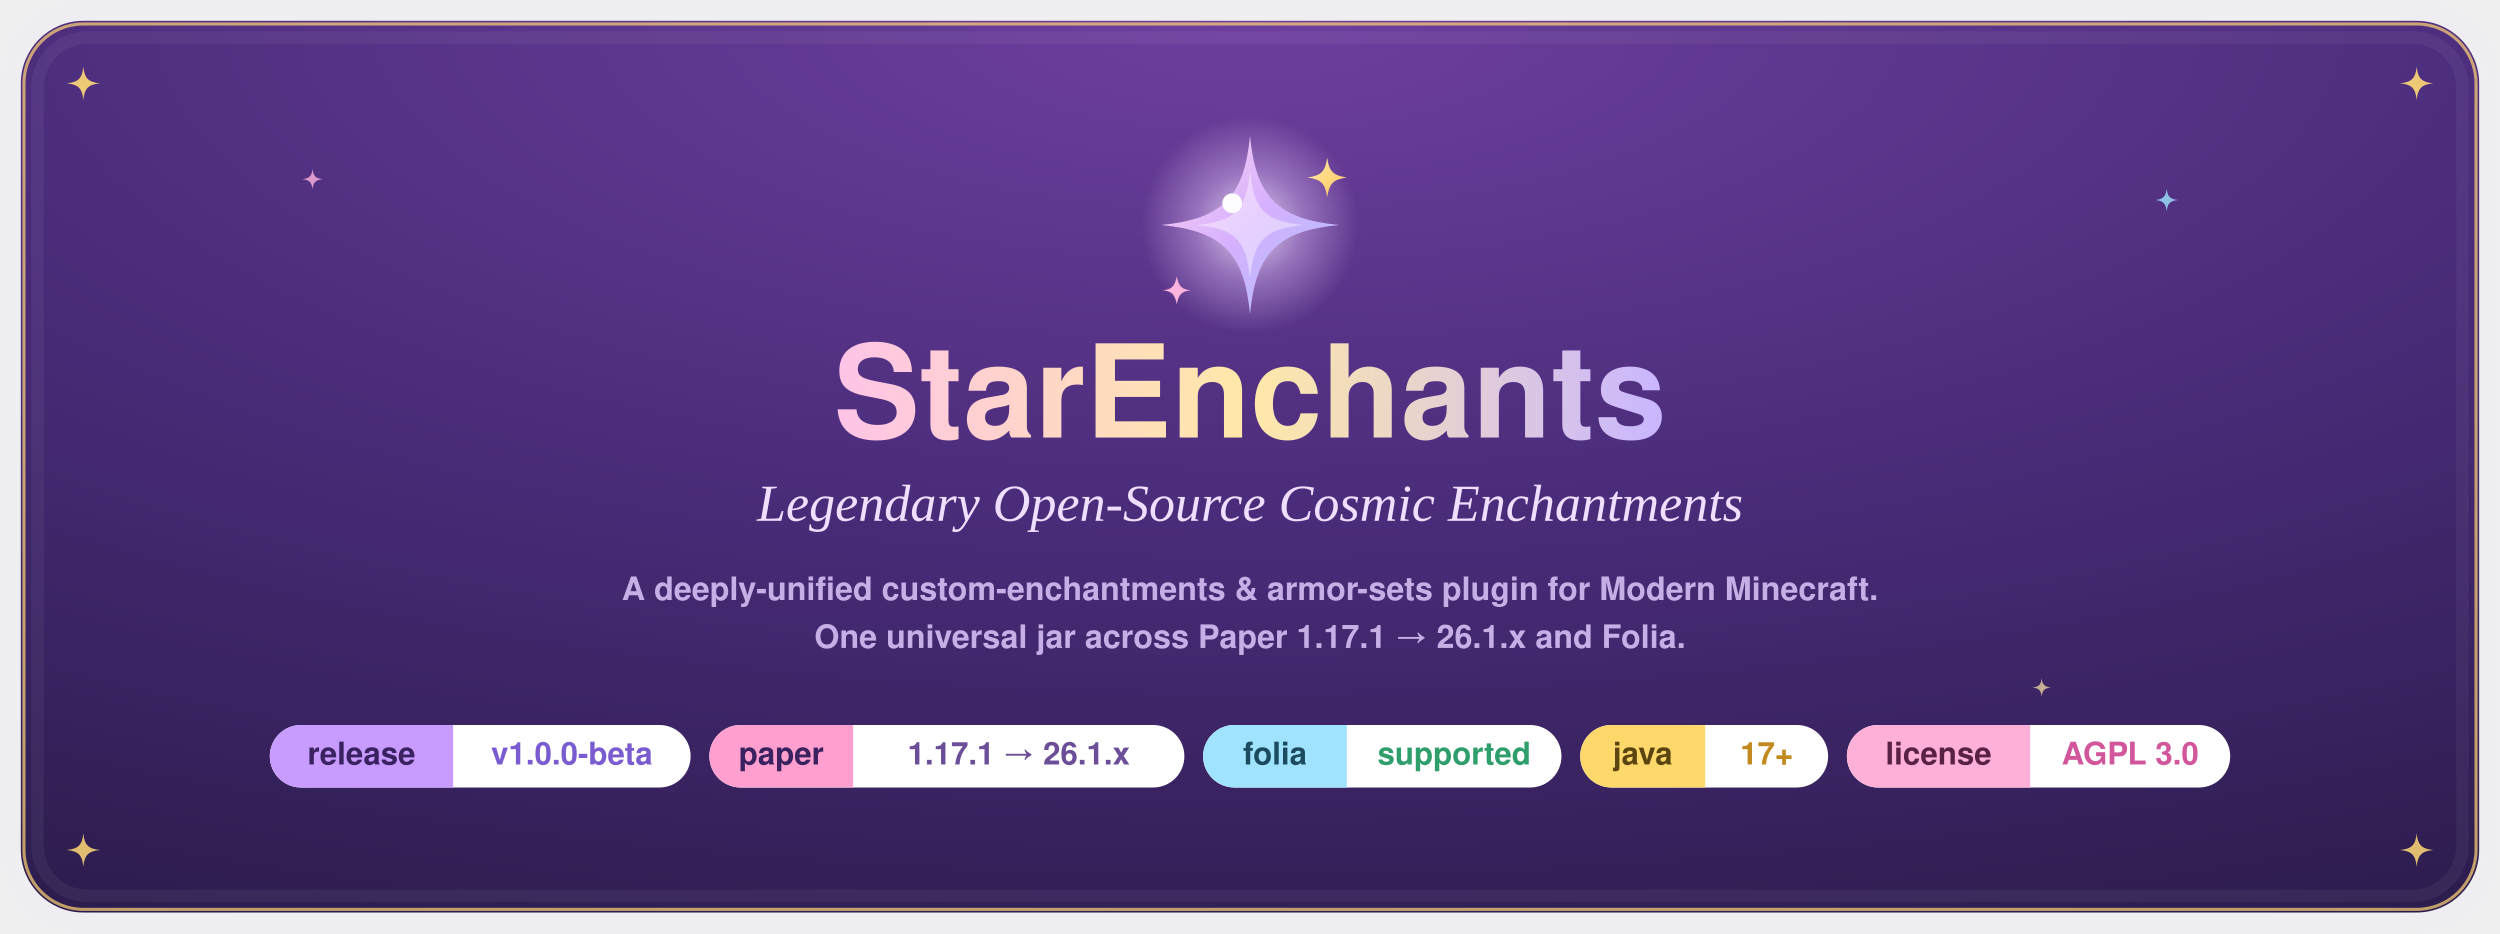
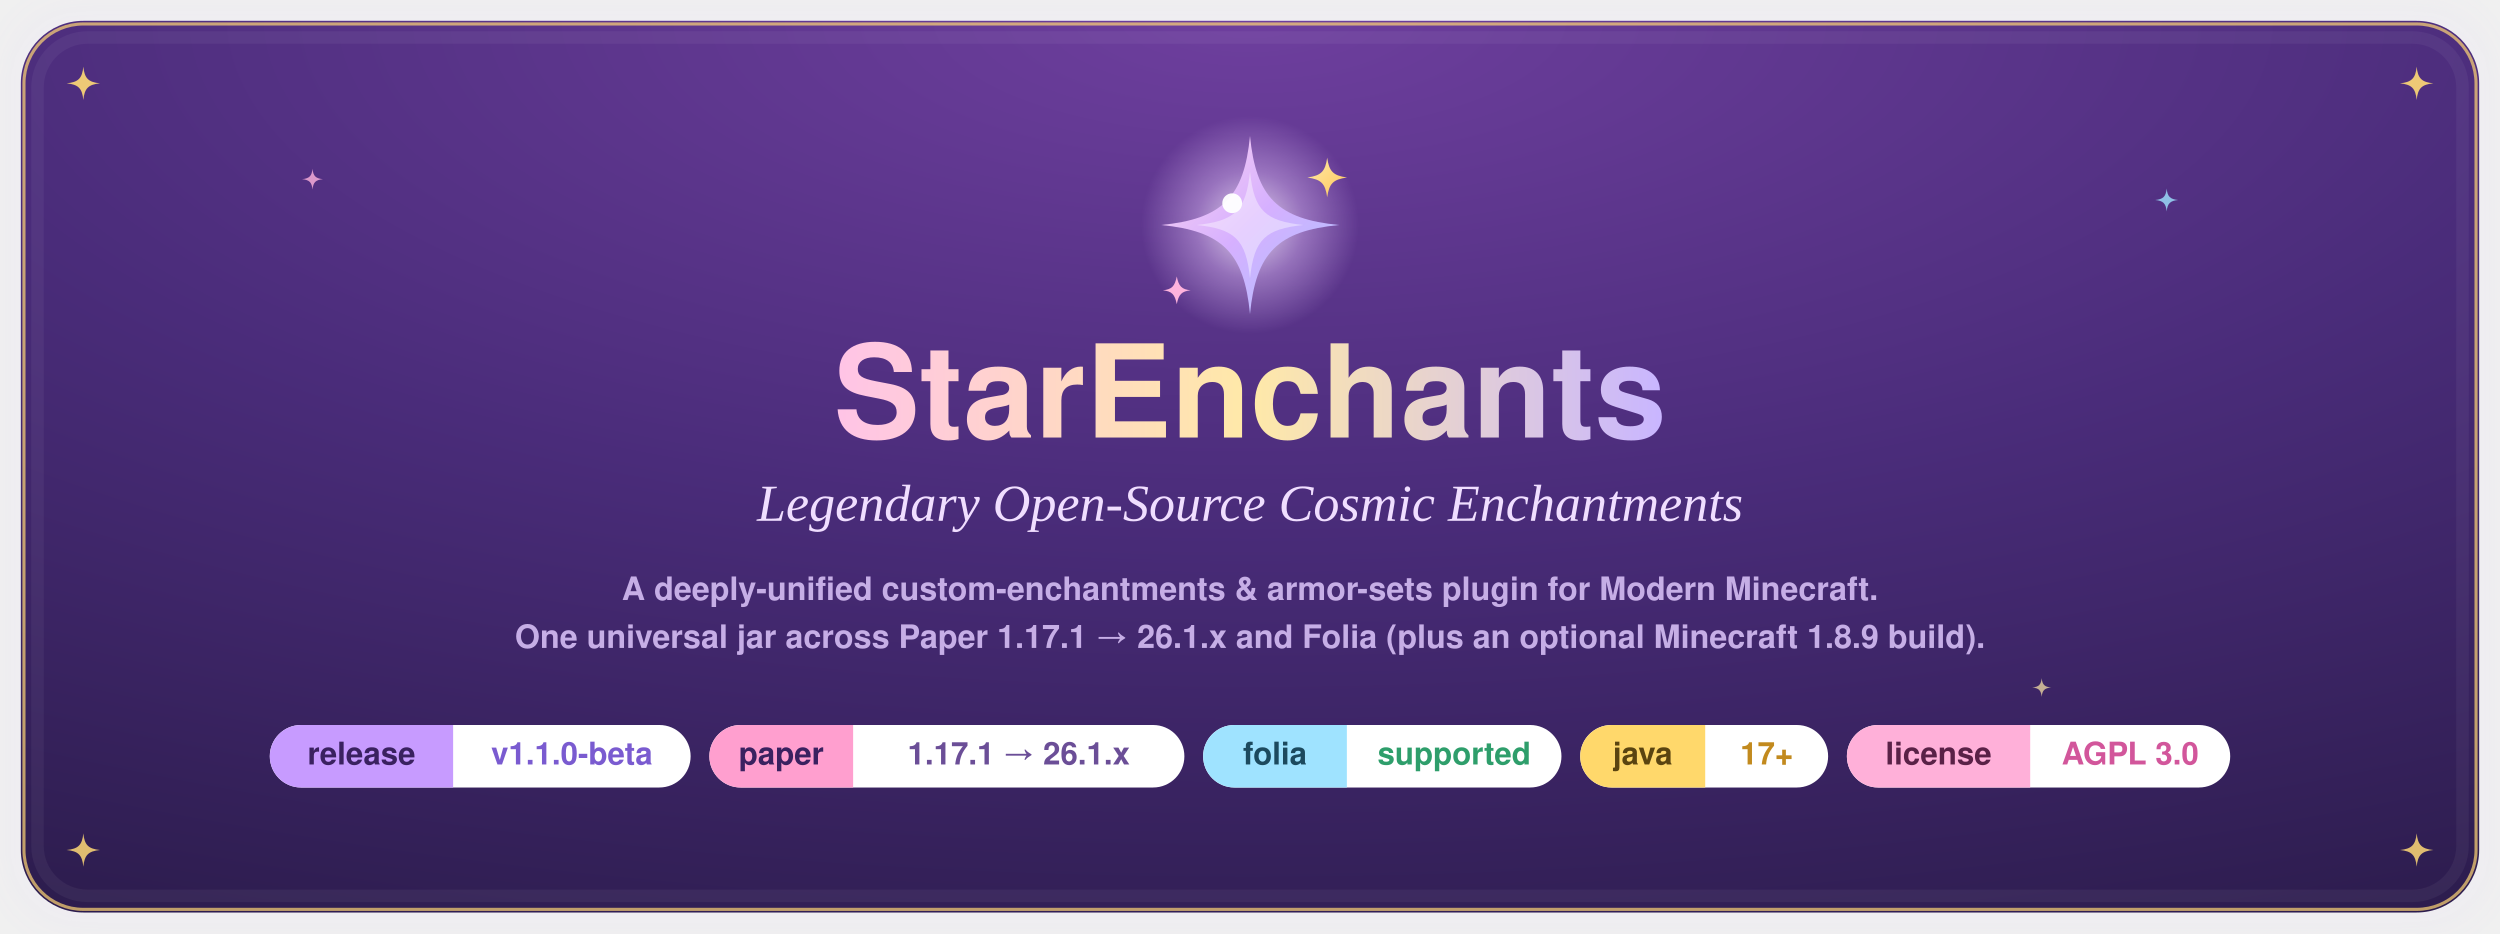
<svg xmlns="http://www.w3.org/2000/svg" width="1200" height="448" viewBox="0 0 1200 448" role="img" aria-label="StarEnchants — a deeply-unified custom-enchantments and armor-sets plugin for Minecraft">
  <defs>
    <radialGradient id="card" cx="50%" cy="0%" r="115%">
      <stop offset="0" stop-color="#6E3F9E" />
      <stop offset="0.48" stop-color="#4A2C7A" />
      <stop offset="1" stop-color="#2A1B4A" />
    </radialGradient>
    <linearGradient id="wm" x1="0" y1="0" x2="1" y2="0">
      <stop offset="0" stop-color="#FFC4E6" />
      <stop offset="0.5" stop-color="#FFE9A8" />
      <stop offset="1" stop-color="#C9B6FF" />
    </linearGradient>
    <radialGradient id="hGlow" cx="50%" cy="50%" r="50%">
      <stop offset="0" stop-color="#FFFFFF" stop-opacity="0.85" />
      <stop offset="0.5" stop-color="#E9C9FF" stop-opacity="0.4" />
      <stop offset="1" stop-color="#E9C9FF" stop-opacity="0" />
    </radialGradient>
    <linearGradient id="hStar" x1="0" y1="0" x2="1" y2="1">
      <stop offset="0" stop-color="#FFD6EE" />
      <stop offset="0.5" stop-color="#D6B0FF" />
      <stop offset="1" stop-color="#A8C2FF" />
    </linearGradient>
    <linearGradient id="hGold" x1="0" y1="0" x2="1" y2="1">
      <stop offset="0" stop-color="#FFE9A8" />
      <stop offset="1" stop-color="#FFC75A" />
    </linearGradient>
    <filter id="og" x="-10%" y="-10%" width="120%" height="130%">
      <feGaussianBlur stdDeviation="9" />
    </filter>
  </defs>
  <rect x="10" y="10" width="1180" height="428" rx="30" fill="none" stroke="#C79BFF" stroke-opacity="0.45" stroke-width="2" filter="url(#og)" />
  <rect x="10" y="10" width="1180" height="428" rx="30" fill="url(#card)" />
  <rect x="11.5" y="11.5" width="1177" height="425" rx="28.5" fill="none" stroke="#FFD676" stroke-opacity="0.7" stroke-width="1.5" />
  <rect x="18" y="18" width="1164" height="412" rx="24" fill="none" stroke="#FFFFFF" stroke-opacity="0.05" stroke-width="6" />
  <path transform="translate(40 40) scale(0.800)" d="M0 -10 C0.7 -3 3 -0.7 10 0 C3 0.7 0.7 3 0 10 C-0.7 3 -3 0.7 -10 0 C-3 -0.7 -0.7 -3 0 -10 Z" fill="#FFD976" opacity="0.9" />
  <path transform="translate(1160 40) scale(0.800)" d="M0 -10 C0.7 -3 3 -0.7 10 0 C3 0.7 0.7 3 0 10 C-0.7 3 -3 0.7 -10 0 C-3 -0.7 -0.7 -3 0 -10 Z" fill="#FFD976" opacity="0.9" />
  <path transform="translate(40 408) scale(0.800)" d="M0 -10 C0.7 -3 3 -0.7 10 0 C3 0.7 0.7 3 0 10 C-0.7 3 -3 0.7 -10 0 C-3 -0.7 -0.7 -3 0 -10 Z" fill="#FFD976" opacity="0.85" />
  <path transform="translate(1160 408) scale(0.800)" d="M0 -10 C0.7 -3 3 -0.7 10 0 C3 0.7 0.7 3 0 10 C-0.7 3 -3 0.7 -10 0 C-3 -0.7 -0.7 -3 0 -10 Z" fill="#FFD976" opacity="0.85" />
  <path transform="translate(150 86) scale(0.500)" d="M0 -10 C0.7 -3 3 -0.7 10 0 C3 0.7 0.7 3 0 10 C-0.7 3 -3 0.7 -10 0 C-3 -0.7 -0.7 -3 0 -10 Z" fill="#FFB3DD" opacity="0.8" />
  <path transform="translate(1040 96) scale(0.550)" d="M0 -10 C0.7 -3 3 -0.7 10 0 C3 0.7 0.7 3 0 10 C-0.7 3 -3 0.7 -10 0 C-3 -0.7 -0.7 -3 0 -10 Z" fill="#9FE3FF" opacity="0.8" />
  <path transform="translate(250 360) scale(0.450)" d="M0 -10 C0.7 -3 3 -0.7 10 0 C3 0.7 0.7 3 0 10 C-0.7 3 -3 0.7 -10 0 C-3 -0.7 -0.7 -3 0 -10 Z" fill="#FFB3DD" opacity="0.7" />
  <path transform="translate(980 330) scale(0.450)" d="M0 -10 C0.7 -3 3 -0.7 10 0 C3 0.7 0.7 3 0 10 C-0.7 3 -3 0.7 -10 0 C-3 -0.7 -0.7 -3 0 -10 Z" fill="#FFE9A8" opacity="0.7" />
  <g transform="translate(544.90 52.90) scale(0.95)">
    <circle cx="58" cy="58" r="55" fill="url(#hGlow)" />
    <path d="M58 13 C61 44 72 55 103 58 C72 61 61 72 58 103 C55 72 44 61 13 58 C44 55 55 44 58 13 Z" fill="url(#hStar)" />
    <path d="M58 31 C60 51 66 56 85 58 C66 60 60 65 58 85 C56 65 50 60 31 58 C50 56 56 51 58 31 Z" fill="#FFFFFF" opacity="0.4" />
    <circle cx="49" cy="47" r="5" fill="#FFFFFF" opacity="0.95" />
    <path d="M97 24 C98 31 100 33 107 34 C100 35 98 37 97 44 C96 37 94 35 87 34 C94 33 96 31 97 24 Z" fill="url(#hGold)" />
    <path d="M21 84 C22 89 23.5 90.5 28 91 C23.5 91.5 22 93 21 98 C20 93 18.5 91.5 14 91 C18.5 90.5 20 89 21 84 Z" fill="#FFB3DD" />
  </g>
  <text x="600" y="210" font-family="'Trebuchet MS','Segoe UI',system-ui,-apple-system,Helvetica,Arial,sans-serif" font-size="62" font-weight="700" fill="url(#wm)" text-anchor="middle" dominant-baseline="alphabetic">StarEnchants</text>
  <text x="600" y="250" font-family="Georgia,'Times New Roman',serif" font-size="25" font-style="italic" fill="#F0DEFF" text-anchor="middle">Legendary Open-Source Cosmic Enchantments</text>
  <text x="600" y="288" font-family="'Trebuchet MS','Segoe UI',system-ui,-apple-system,Helvetica,Arial,sans-serif" font-size="15.5" font-weight="600" fill="#C6AEE6" text-anchor="middle">A deeply-unified custom-enchantments &amp; armor-sets plugin for Modern Minecraft.</text>
-   <text x="600" y="311" font-family="'Trebuchet MS','Segoe UI',system-ui,-apple-system,Helvetica,Arial,sans-serif" font-size="15.5" font-weight="600" fill="#C6AEE6" text-anchor="middle">One universal jar across Paper 1.17.1 → 26.1.x and Folia.</text>
+   <text x="600" y="311" font-family="'Trebuchet MS','Segoe UI',system-ui,-apple-system,Helvetica,Arial,sans-serif" font-size="15.5" font-weight="600" fill="#C6AEE6" text-anchor="middle">One universal jar across Paper 1.17.1 → 26.1.x and Folia (plus an optional Minecraft 1.8.9 build).</text>
  <rect x="129.5" y="348" width="202" height="30" rx="15" fill="#FFFFFF" />
  <path d="M144.5 348 H217.5 V378 H144.5 A15 15 0 0 1 129.5 363 V363 A15 15 0 0 1 144.5 348 Z" fill="#C79BFF" />
  <text x="173.5" y="363.5" font-family="'Trebuchet MS','Segoe UI',system-ui,-apple-system,Helvetica,Arial,sans-serif" font-size="15" font-weight="700" fill="#3A2160" text-anchor="middle" dominant-baseline="central">release</text>
-   <text x="274.5" y="363.5" font-family="'Trebuchet MS','Segoe UI',system-ui,-apple-system,Helvetica,Arial,sans-serif" font-size="15" font-weight="700" fill="#7A5BD0" text-anchor="middle" dominant-baseline="central">v1.0.0-beta</text>
+   <text x="274.5" y="363.5" font-family="'Trebuchet MS','Segoe UI',system-ui,-apple-system,Helvetica,Arial,sans-serif" font-size="15" font-weight="700" fill="#7A5BD0" text-anchor="middle" dominant-baseline="central">v1.1.0-beta</text>
  <rect x="340.5" y="348" width="228" height="30" rx="15" fill="#FFFFFF" />
  <path d="M355.5 348 H409.5 V378 H355.5 A15 15 0 0 1 340.5 363 V363 A15 15 0 0 1 355.5 348 Z" fill="#FF9FCF" />
  <text x="375" y="363.5" font-family="'Trebuchet MS','Segoe UI',system-ui,-apple-system,Helvetica,Arial,sans-serif" font-size="15" font-weight="700" fill="#3A2160" text-anchor="middle" dominant-baseline="central">paper</text>
  <text x="489" y="363.5" font-family="'Trebuchet MS','Segoe UI',system-ui,-apple-system,Helvetica,Arial,sans-serif" font-size="15" font-weight="700" fill="#6B4E97" text-anchor="middle" dominant-baseline="central">1.17.1 → 26.1.x</text>
  <rect x="577.5" y="348" width="172" height="30" rx="15" fill="#FFFFFF" />
  <path d="M592.5 348 H646.5 V378 H592.5 A15 15 0 0 1 577.5 363 V363 A15 15 0 0 1 592.5 348 Z" fill="#9FE3FF" />
  <text x="612" y="363.5" font-family="'Trebuchet MS','Segoe UI',system-ui,-apple-system,Helvetica,Arial,sans-serif" font-size="15" font-weight="700" fill="#1C4A5E" text-anchor="middle" dominant-baseline="central">folia</text>
  <text x="698" y="363.5" font-family="'Trebuchet MS','Segoe UI',system-ui,-apple-system,Helvetica,Arial,sans-serif" font-size="15" font-weight="700" fill="#2E9E6B" text-anchor="middle" dominant-baseline="central">supported</text>
  <rect x="758.5" y="348" width="119" height="30" rx="15" fill="#FFFFFF" />
  <path d="M773.5 348 H818.5 V378 H773.5 A15 15 0 0 1 758.5 363 V363 A15 15 0 0 1 773.5 348 Z" fill="#FFD86B" />
  <text x="788.5" y="363.5" font-family="'Trebuchet MS','Segoe UI',system-ui,-apple-system,Helvetica,Arial,sans-serif" font-size="15" font-weight="700" fill="#5A4410" text-anchor="middle" dominant-baseline="central">java</text>
  <text x="848" y="363.5" font-family="'Trebuchet MS','Segoe UI',system-ui,-apple-system,Helvetica,Arial,sans-serif" font-size="15" font-weight="700" fill="#C28A1E" text-anchor="middle" dominant-baseline="central">17+</text>
  <rect x="886.5" y="348" width="184" height="30" rx="15" fill="#FFFFFF" />
  <path d="M901.5 348 H974.5 V378 H901.5 A15 15 0 0 1 886.5 363 V363 A15 15 0 0 1 901.5 348 Z" fill="#FFB0D9" />
  <text x="930.5" y="363.5" font-family="'Trebuchet MS','Segoe UI',system-ui,-apple-system,Helvetica,Arial,sans-serif" font-size="15" font-weight="700" fill="#5A2147" text-anchor="middle" dominant-baseline="central">license</text>
  <text x="1022.5" y="363.5" font-family="'Trebuchet MS','Segoe UI',system-ui,-apple-system,Helvetica,Arial,sans-serif" font-size="15" font-weight="700" fill="#D2569B" text-anchor="middle" dominant-baseline="central">AGPL 3.0</text>
</svg>
